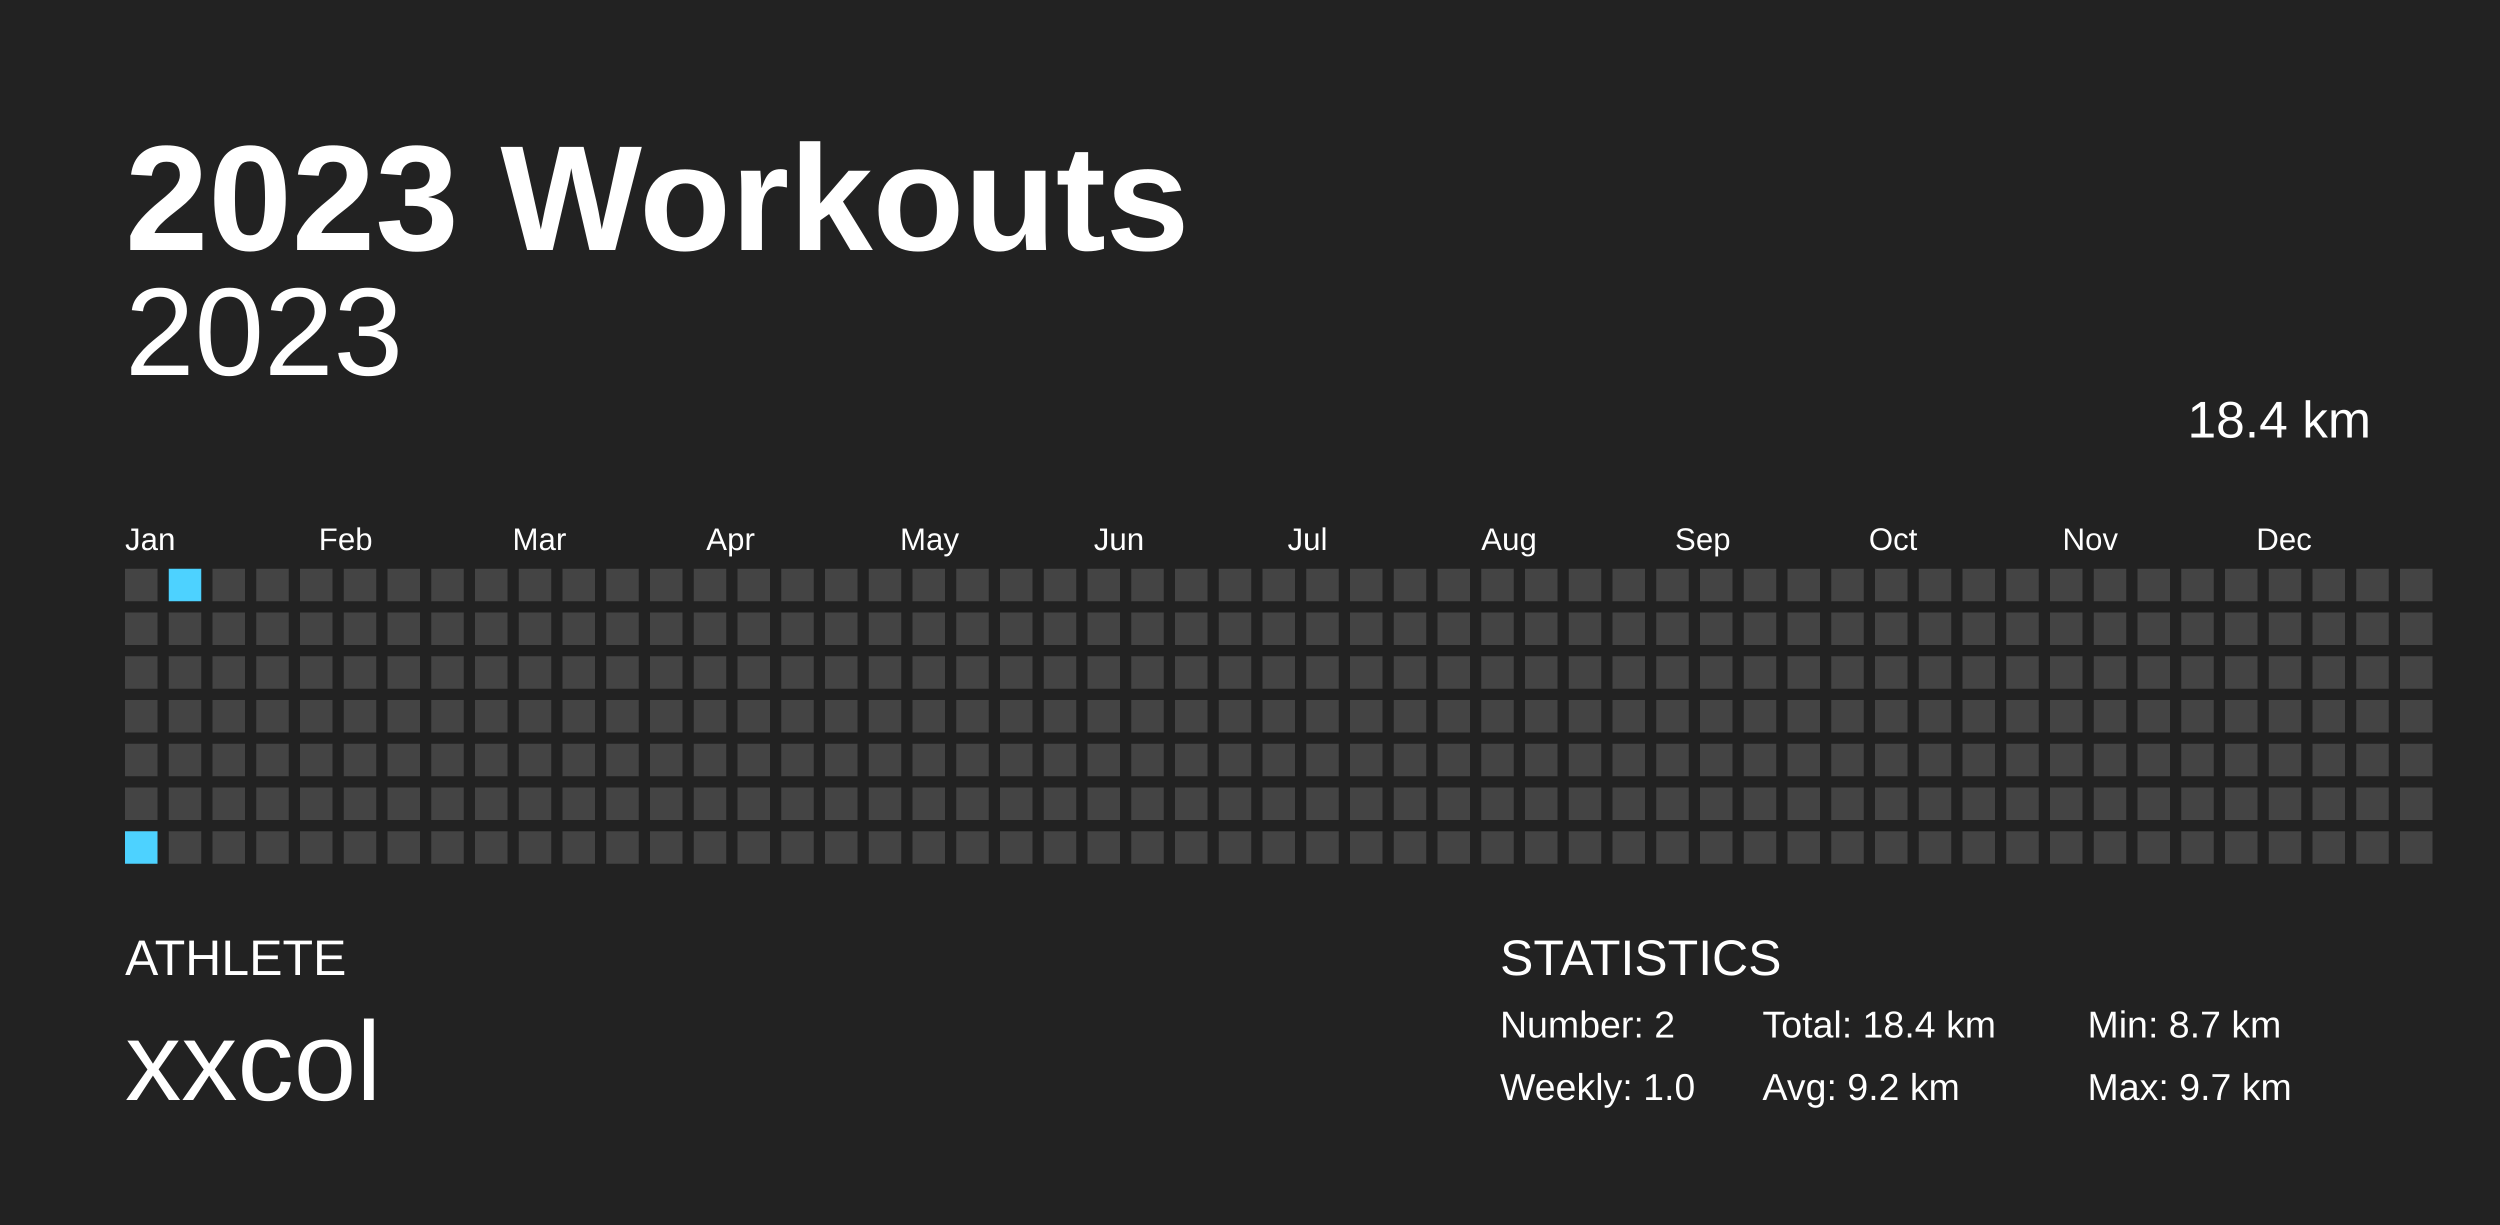
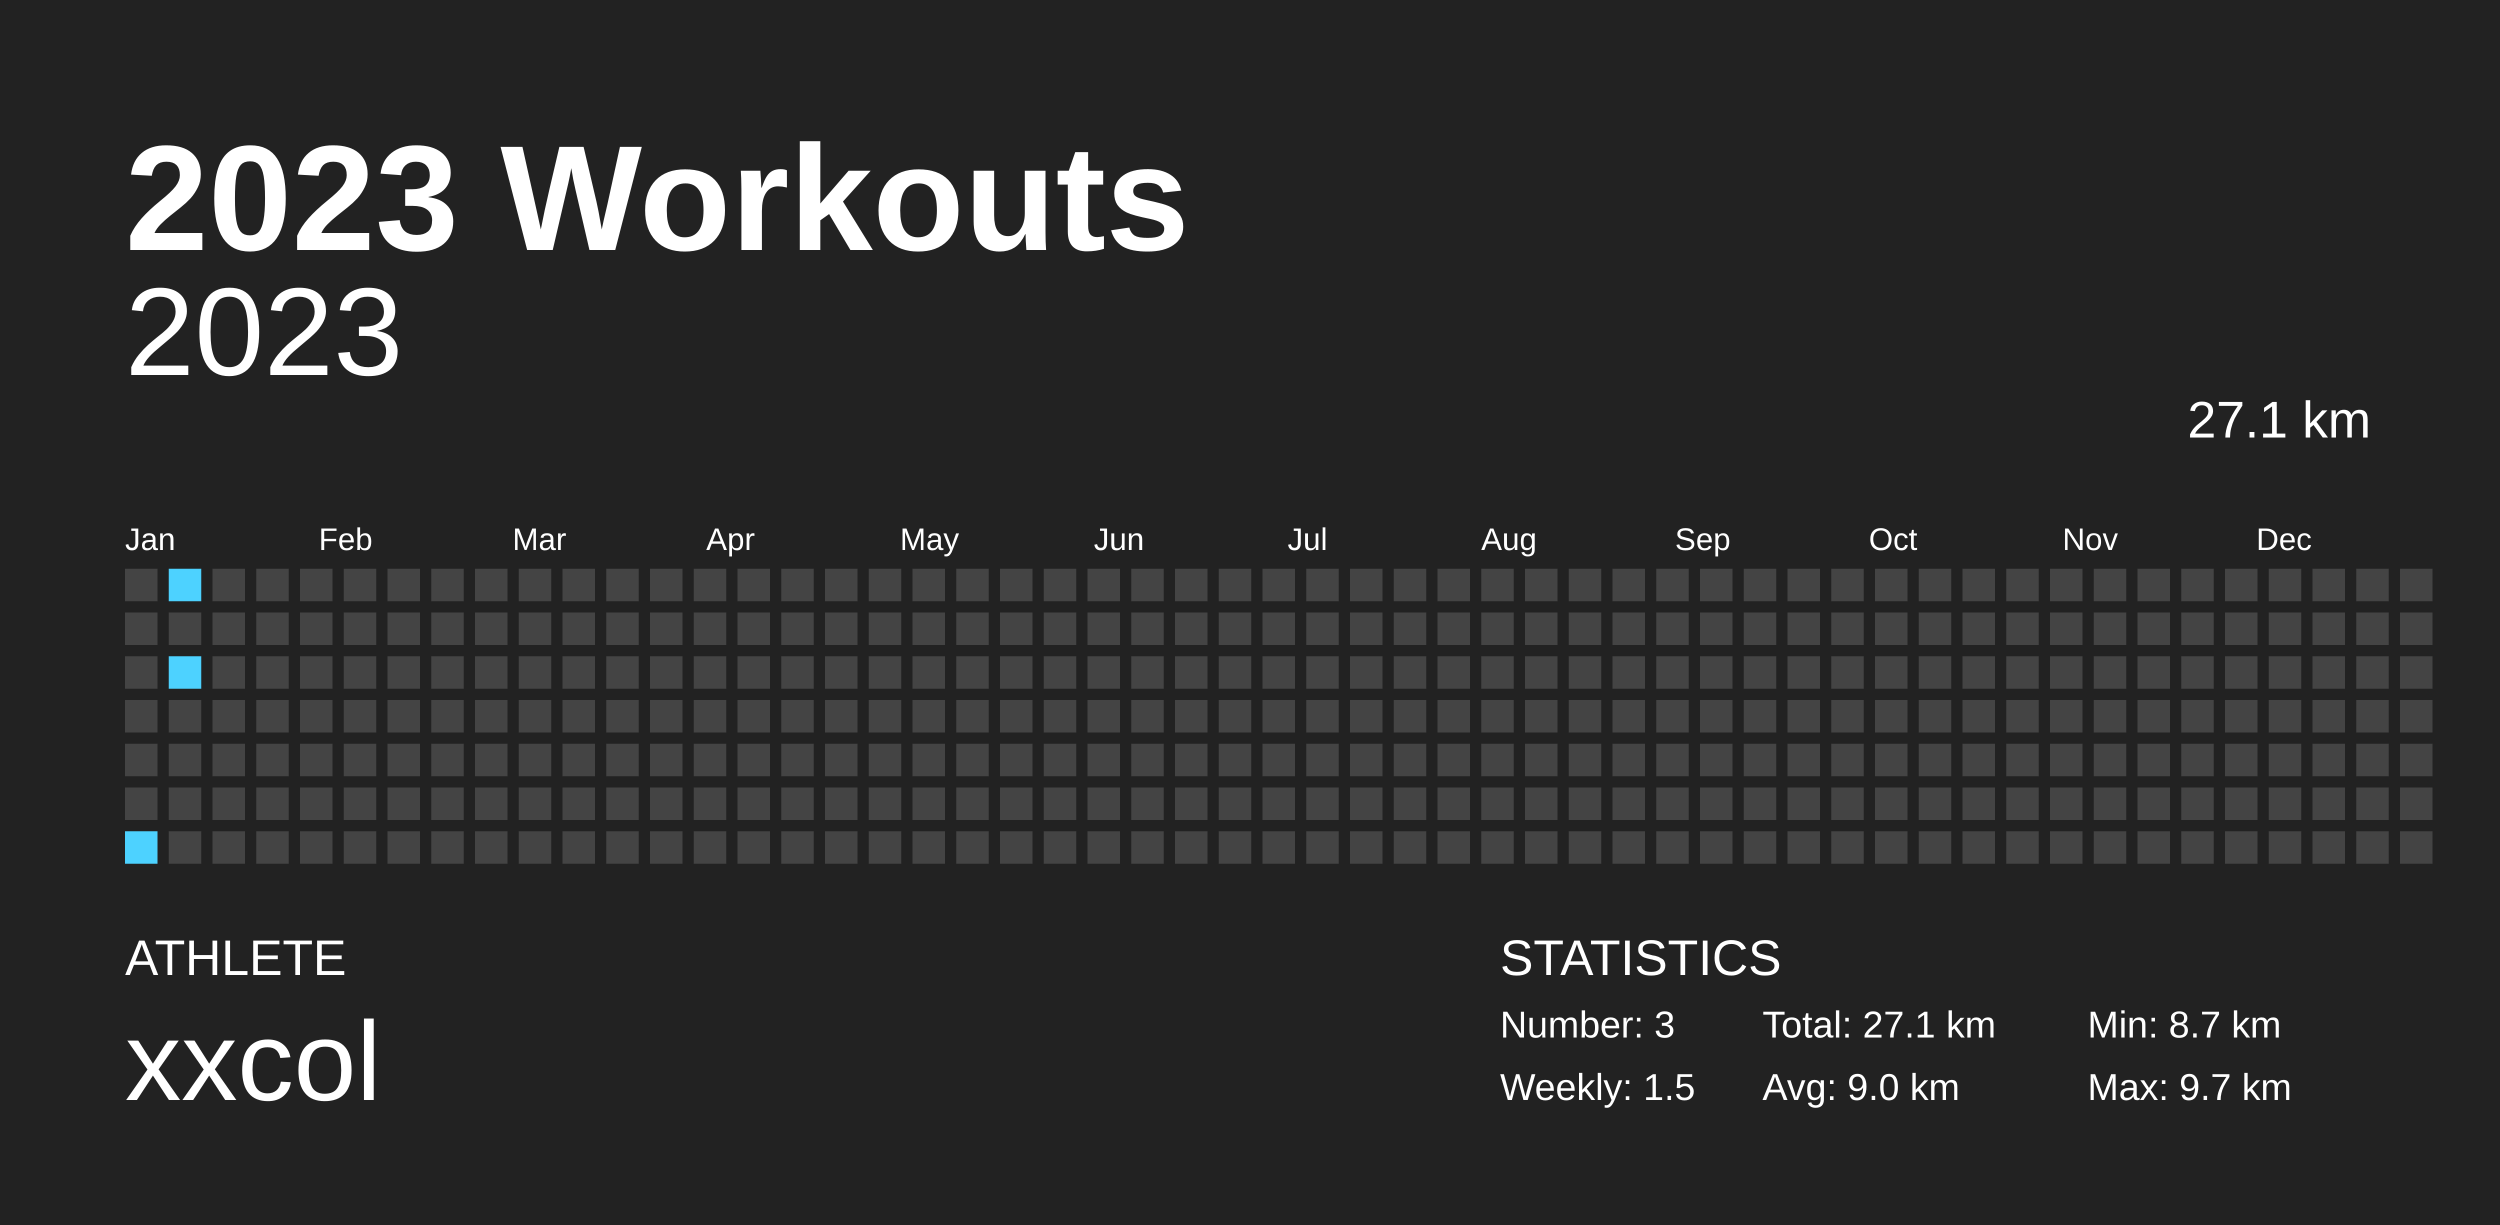
<svg xmlns="http://www.w3.org/2000/svg" baseProfile="full" height="98mm" version="1.1" viewBox="0,0,200,98" width="200mm">
  <defs />
  <rect fill="#222222" height="98" width="200" x="0" y="0" />
  <text fill="#FFFFFF" style="font-size:12px; font-family:Arial; font-weight:bold;" x="10" y="20">2023 Workouts</text>
  <text fill="#FFFFFF" style="font-size:4px; font-family:Arial" x="10" y="78">ATHLETE</text>
  <text fill="#FFFFFF" style="font-size:9px; font-family:Arial" x="10" y="88">xxcol</text>
  <text fill="#FFFFFF" style="font-size:4px; font-family:Arial" x="120" y="78">STATISTICS</text>
-   <text fill="#FFFFFF" style="font-size:3px; font-family:Arial" x="120" y="83">Number: 2</text>
-   <text fill="#FFFFFF" style="font-size:3px; font-family:Arial" x="120" y="88">Weekly: 1.0</text>
-   <text fill="#FFFFFF" style="font-size:3px; font-family:Arial" x="141" y="83">Total: 18.4 km</text>
-   <text fill="#FFFFFF" style="font-size:3px; font-family:Arial" x="141" y="88">Avg: 9.2 km</text>
+   <text fill="#FFFFFF" style="font-size:3px; font-family:Arial" x="120" y="83">Number: 3</text>
+   <text fill="#FFFFFF" style="font-size:3px; font-family:Arial" x="120" y="88">Weekly: 1.5</text>
+   <text fill="#FFFFFF" style="font-size:3px; font-family:Arial" x="141" y="83">Total: 27.1 km</text>
+   <text fill="#FFFFFF" style="font-size:3px; font-family:Arial" x="141" y="88">Avg: 9.0 km</text>
  <text fill="#FFFFFF" style="font-size:3px; font-family:Arial" x="167" y="83">Min: 8.7 km</text>
  <text fill="#FFFFFF" style="font-size:3px; font-family:Arial" x="167" y="88">Max: 9.7 km</text>
  <text alignment-baseline="hanging" fill="#FFFFFF" style="font-size:10.0px; font-family:Arial;" x="10" y="30">2023</text>
-   <text alignment-baseline="hanging" fill="#FFFFFF" style="font-size:4.125px; font-family:Arial;" x="175" y="35">18.4 km</text>
+   <text alignment-baseline="hanging" fill="#FFFFFF" style="font-size:4.125px; font-family:Arial;" x="175" y="35">27.1 km</text>
  <text fill="#FFFFFF" style="font-size:2.5px; font-family:Arial" x="10.0" y="44">Jan</text>
  <text fill="#FFFFFF" style="font-size:2.5px; font-family:Arial" x="25.5" y="44">Feb</text>
  <text fill="#FFFFFF" style="font-size:2.5px; font-family:Arial" x="41.0" y="44">Mar</text>
  <text fill="#FFFFFF" style="font-size:2.5px; font-family:Arial" x="56.5" y="44">Apr</text>
  <text fill="#FFFFFF" style="font-size:2.5px; font-family:Arial" x="72.0" y="44">May</text>
  <text fill="#FFFFFF" style="font-size:2.5px; font-family:Arial" x="87.5" y="44">Jun</text>
  <text fill="#FFFFFF" style="font-size:2.5px; font-family:Arial" x="103.0" y="44">Jul</text>
  <text fill="#FFFFFF" style="font-size:2.5px; font-family:Arial" x="118.5" y="44">Aug</text>
  <text fill="#FFFFFF" style="font-size:2.5px; font-family:Arial" x="134.0" y="44">Sep</text>
  <text fill="#FFFFFF" style="font-size:2.5px; font-family:Arial" x="149.5" y="44">Oct</text>
  <text fill="#FFFFFF" style="font-size:2.5px; font-family:Arial" x="165.0" y="44">Nov</text>
  <text fill="#FFFFFF" style="font-size:2.5px; font-family:Arial" x="180.5" y="44">Dec</text>
  <rect fill="#444444" height="2.6" width="2.6" x="10.0" y="45.5" />
  <rect fill="#444444" height="2.6" width="2.6" x="10.0" y="49.0" />
  <rect fill="#444444" height="2.6" width="2.6" x="10.0" y="52.5" />
  <rect fill="#444444" height="2.6" width="2.6" x="10.0" y="56.0" />
  <rect fill="#444444" height="2.6" width="2.6" x="10.0" y="59.5" />
  <rect fill="#444444" height="2.6" width="2.6" x="10.0" y="63.0" />
  <rect fill="#4dd2ff" height="2.6" width="2.6" x="10.0" y="66.5" />
  <rect fill="#4dd2ff" height="2.6" width="2.6" x="13.5" y="45.5" />
  <rect fill="#444444" height="2.6" width="2.6" x="13.5" y="49.0" />
-   <rect fill="#444444" height="2.6" width="2.6" x="13.5" y="52.5" />
+   <rect fill="#4dd2ff" height="2.6" width="2.6" x="13.5" y="52.5" />
  <rect fill="#444444" height="2.6" width="2.6" x="13.5" y="56.0" />
  <rect fill="#444444" height="2.6" width="2.6" x="13.5" y="59.5" />
  <rect fill="#444444" height="2.6" width="2.6" x="13.5" y="63.0" />
  <rect fill="#444444" height="2.6" width="2.6" x="13.5" y="66.5" />
  <rect fill="#444444" height="2.6" width="2.6" x="17.0" y="45.5" />
  <rect fill="#444444" height="2.6" width="2.6" x="17.0" y="49.0" />
  <rect fill="#444444" height="2.6" width="2.6" x="17.0" y="52.5" />
  <rect fill="#444444" height="2.6" width="2.6" x="17.0" y="56.0" />
  <rect fill="#444444" height="2.6" width="2.6" x="17.0" y="59.5" />
  <rect fill="#444444" height="2.6" width="2.6" x="17.0" y="63.0" />
  <rect fill="#444444" height="2.6" width="2.6" x="17.0" y="66.5" />
  <rect fill="#444444" height="2.6" width="2.6" x="20.5" y="45.5" />
  <rect fill="#444444" height="2.6" width="2.6" x="20.5" y="49.0" />
  <rect fill="#444444" height="2.6" width="2.6" x="20.5" y="52.5" />
  <rect fill="#444444" height="2.6" width="2.6" x="20.5" y="56.0" />
  <rect fill="#444444" height="2.6" width="2.6" x="20.5" y="59.5" />
  <rect fill="#444444" height="2.6" width="2.6" x="20.5" y="63.0" />
  <rect fill="#444444" height="2.6" width="2.6" x="20.5" y="66.5" />
  <rect fill="#444444" height="2.6" width="2.6" x="24.0" y="45.5" />
  <rect fill="#444444" height="2.6" width="2.6" x="24.0" y="49.0" />
  <rect fill="#444444" height="2.6" width="2.6" x="24.0" y="52.5" />
  <rect fill="#444444" height="2.6" width="2.6" x="24.0" y="56.0" />
  <rect fill="#444444" height="2.6" width="2.6" x="24.0" y="59.5" />
  <rect fill="#444444" height="2.6" width="2.6" x="24.0" y="63.0" />
  <rect fill="#444444" height="2.6" width="2.6" x="24.0" y="66.5" />
  <rect fill="#444444" height="2.6" width="2.6" x="27.5" y="45.5" />
  <rect fill="#444444" height="2.6" width="2.6" x="27.5" y="49.0" />
  <rect fill="#444444" height="2.6" width="2.6" x="27.5" y="52.5" />
  <rect fill="#444444" height="2.6" width="2.6" x="27.5" y="56.0" />
  <rect fill="#444444" height="2.6" width="2.6" x="27.5" y="59.5" />
  <rect fill="#444444" height="2.6" width="2.6" x="27.5" y="63.0" />
  <rect fill="#444444" height="2.6" width="2.6" x="27.5" y="66.5" />
  <rect fill="#444444" height="2.6" width="2.6" x="31.0" y="45.5" />
  <rect fill="#444444" height="2.6" width="2.6" x="31.0" y="49.0" />
  <rect fill="#444444" height="2.6" width="2.6" x="31.0" y="52.5" />
  <rect fill="#444444" height="2.6" width="2.6" x="31.0" y="56.0" />
  <rect fill="#444444" height="2.6" width="2.6" x="31.0" y="59.5" />
  <rect fill="#444444" height="2.6" width="2.6" x="31.0" y="63.0" />
  <rect fill="#444444" height="2.6" width="2.6" x="31.0" y="66.5" />
  <rect fill="#444444" height="2.6" width="2.6" x="34.5" y="45.5" />
  <rect fill="#444444" height="2.6" width="2.6" x="34.5" y="49.0" />
  <rect fill="#444444" height="2.6" width="2.6" x="34.5" y="52.5" />
  <rect fill="#444444" height="2.6" width="2.6" x="34.5" y="56.0" />
  <rect fill="#444444" height="2.6" width="2.6" x="34.5" y="59.5" />
  <rect fill="#444444" height="2.6" width="2.6" x="34.5" y="63.0" />
  <rect fill="#444444" height="2.6" width="2.6" x="34.5" y="66.5" />
  <rect fill="#444444" height="2.6" width="2.6" x="38.0" y="45.5" />
  <rect fill="#444444" height="2.6" width="2.6" x="38.0" y="49.0" />
  <rect fill="#444444" height="2.6" width="2.6" x="38.0" y="52.5" />
  <rect fill="#444444" height="2.6" width="2.6" x="38.0" y="56.0" />
  <rect fill="#444444" height="2.6" width="2.6" x="38.0" y="59.5" />
  <rect fill="#444444" height="2.6" width="2.6" x="38.0" y="63.0" />
  <rect fill="#444444" height="2.6" width="2.6" x="38.0" y="66.5" />
  <rect fill="#444444" height="2.6" width="2.6" x="41.5" y="45.5" />
  <rect fill="#444444" height="2.6" width="2.6" x="41.5" y="49.0" />
  <rect fill="#444444" height="2.6" width="2.6" x="41.5" y="52.5" />
  <rect fill="#444444" height="2.6" width="2.6" x="41.5" y="56.0" />
  <rect fill="#444444" height="2.6" width="2.6" x="41.5" y="59.5" />
  <rect fill="#444444" height="2.6" width="2.6" x="41.5" y="63.0" />
  <rect fill="#444444" height="2.6" width="2.6" x="41.5" y="66.5" />
  <rect fill="#444444" height="2.6" width="2.6" x="45.0" y="45.5" />
  <rect fill="#444444" height="2.6" width="2.6" x="45.0" y="49.0" />
  <rect fill="#444444" height="2.6" width="2.6" x="45.0" y="52.5" />
  <rect fill="#444444" height="2.6" width="2.6" x="45.0" y="56.0" />
  <rect fill="#444444" height="2.6" width="2.6" x="45.0" y="59.5" />
  <rect fill="#444444" height="2.6" width="2.6" x="45.0" y="63.0" />
  <rect fill="#444444" height="2.6" width="2.6" x="45.0" y="66.5" />
  <rect fill="#444444" height="2.6" width="2.6" x="48.5" y="45.5" />
  <rect fill="#444444" height="2.6" width="2.6" x="48.5" y="49.0" />
  <rect fill="#444444" height="2.6" width="2.6" x="48.5" y="52.5" />
  <rect fill="#444444" height="2.6" width="2.6" x="48.5" y="56.0" />
  <rect fill="#444444" height="2.6" width="2.6" x="48.5" y="59.5" />
  <rect fill="#444444" height="2.6" width="2.6" x="48.5" y="63.0" />
  <rect fill="#444444" height="2.6" width="2.6" x="48.5" y="66.5" />
  <rect fill="#444444" height="2.6" width="2.6" x="52.0" y="45.5" />
  <rect fill="#444444" height="2.6" width="2.6" x="52.0" y="49.0" />
  <rect fill="#444444" height="2.6" width="2.6" x="52.0" y="52.5" />
  <rect fill="#444444" height="2.6" width="2.6" x="52.0" y="56.0" />
  <rect fill="#444444" height="2.6" width="2.6" x="52.0" y="59.5" />
  <rect fill="#444444" height="2.6" width="2.6" x="52.0" y="63.0" />
  <rect fill="#444444" height="2.6" width="2.6" x="52.0" y="66.5" />
  <rect fill="#444444" height="2.6" width="2.6" x="55.5" y="45.5" />
  <rect fill="#444444" height="2.6" width="2.6" x="55.5" y="49.0" />
  <rect fill="#444444" height="2.6" width="2.6" x="55.5" y="52.5" />
  <rect fill="#444444" height="2.6" width="2.6" x="55.5" y="56.0" />
  <rect fill="#444444" height="2.6" width="2.6" x="55.5" y="59.5" />
  <rect fill="#444444" height="2.6" width="2.6" x="55.5" y="63.0" />
  <rect fill="#444444" height="2.6" width="2.6" x="55.5" y="66.5" />
  <rect fill="#444444" height="2.6" width="2.6" x="59.0" y="45.5" />
  <rect fill="#444444" height="2.6" width="2.6" x="59.0" y="49.0" />
  <rect fill="#444444" height="2.6" width="2.6" x="59.0" y="52.5" />
  <rect fill="#444444" height="2.6" width="2.6" x="59.0" y="56.0" />
  <rect fill="#444444" height="2.6" width="2.6" x="59.0" y="59.5" />
  <rect fill="#444444" height="2.6" width="2.6" x="59.0" y="63.0" />
  <rect fill="#444444" height="2.6" width="2.6" x="59.0" y="66.5" />
  <rect fill="#444444" height="2.6" width="2.6" x="62.5" y="45.5" />
  <rect fill="#444444" height="2.6" width="2.6" x="62.5" y="49.0" />
  <rect fill="#444444" height="2.6" width="2.6" x="62.5" y="52.5" />
  <rect fill="#444444" height="2.6" width="2.6" x="62.5" y="56.0" />
  <rect fill="#444444" height="2.6" width="2.6" x="62.5" y="59.5" />
  <rect fill="#444444" height="2.6" width="2.6" x="62.5" y="63.0" />
  <rect fill="#444444" height="2.6" width="2.6" x="62.5" y="66.5" />
  <rect fill="#444444" height="2.6" width="2.6" x="66.0" y="45.5" />
  <rect fill="#444444" height="2.6" width="2.6" x="66.0" y="49.0" />
  <rect fill="#444444" height="2.6" width="2.6" x="66.0" y="52.5" />
  <rect fill="#444444" height="2.6" width="2.6" x="66.0" y="56.0" />
  <rect fill="#444444" height="2.6" width="2.6" x="66.0" y="59.5" />
  <rect fill="#444444" height="2.6" width="2.6" x="66.0" y="63.0" />
  <rect fill="#444444" height="2.6" width="2.6" x="66.0" y="66.5" />
  <rect fill="#444444" height="2.6" width="2.6" x="69.5" y="45.5" />
  <rect fill="#444444" height="2.6" width="2.6" x="69.5" y="49.0" />
  <rect fill="#444444" height="2.6" width="2.6" x="69.5" y="52.5" />
  <rect fill="#444444" height="2.6" width="2.6" x="69.5" y="56.0" />
  <rect fill="#444444" height="2.6" width="2.6" x="69.5" y="59.5" />
  <rect fill="#444444" height="2.6" width="2.6" x="69.5" y="63.0" />
  <rect fill="#444444" height="2.6" width="2.6" x="69.5" y="66.5" />
  <rect fill="#444444" height="2.6" width="2.6" x="73.0" y="45.5" />
  <rect fill="#444444" height="2.6" width="2.6" x="73.0" y="49.0" />
  <rect fill="#444444" height="2.6" width="2.6" x="73.0" y="52.5" />
  <rect fill="#444444" height="2.6" width="2.6" x="73.0" y="56.0" />
  <rect fill="#444444" height="2.6" width="2.6" x="73.0" y="59.5" />
  <rect fill="#444444" height="2.6" width="2.6" x="73.0" y="63.0" />
  <rect fill="#444444" height="2.6" width="2.6" x="73.0" y="66.5" />
  <rect fill="#444444" height="2.6" width="2.6" x="76.5" y="45.5" />
  <rect fill="#444444" height="2.6" width="2.6" x="76.5" y="49.0" />
  <rect fill="#444444" height="2.6" width="2.6" x="76.5" y="52.5" />
  <rect fill="#444444" height="2.6" width="2.6" x="76.5" y="56.0" />
  <rect fill="#444444" height="2.6" width="2.6" x="76.5" y="59.5" />
  <rect fill="#444444" height="2.6" width="2.6" x="76.5" y="63.0" />
  <rect fill="#444444" height="2.6" width="2.6" x="76.5" y="66.5" />
  <rect fill="#444444" height="2.6" width="2.6" x="80.0" y="45.5" />
  <rect fill="#444444" height="2.6" width="2.6" x="80.0" y="49.0" />
  <rect fill="#444444" height="2.6" width="2.6" x="80.0" y="52.5" />
  <rect fill="#444444" height="2.6" width="2.6" x="80.0" y="56.0" />
  <rect fill="#444444" height="2.6" width="2.6" x="80.0" y="59.5" />
  <rect fill="#444444" height="2.6" width="2.6" x="80.0" y="63.0" />
  <rect fill="#444444" height="2.6" width="2.6" x="80.0" y="66.5" />
  <rect fill="#444444" height="2.6" width="2.6" x="83.5" y="45.5" />
  <rect fill="#444444" height="2.6" width="2.6" x="83.5" y="49.0" />
  <rect fill="#444444" height="2.6" width="2.6" x="83.5" y="52.5" />
  <rect fill="#444444" height="2.6" width="2.6" x="83.5" y="56.0" />
  <rect fill="#444444" height="2.6" width="2.6" x="83.5" y="59.5" />
  <rect fill="#444444" height="2.6" width="2.6" x="83.5" y="63.0" />
  <rect fill="#444444" height="2.6" width="2.6" x="83.5" y="66.5" />
  <rect fill="#444444" height="2.6" width="2.6" x="87.0" y="45.5" />
  <rect fill="#444444" height="2.6" width="2.6" x="87.0" y="49.0" />
  <rect fill="#444444" height="2.6" width="2.6" x="87.0" y="52.5" />
  <rect fill="#444444" height="2.6" width="2.6" x="87.0" y="56.0" />
  <rect fill="#444444" height="2.6" width="2.6" x="87.0" y="59.5" />
  <rect fill="#444444" height="2.6" width="2.6" x="87.0" y="63.0" />
  <rect fill="#444444" height="2.6" width="2.6" x="87.0" y="66.5" />
  <rect fill="#444444" height="2.6" width="2.6" x="90.5" y="45.5" />
  <rect fill="#444444" height="2.6" width="2.6" x="90.5" y="49.0" />
  <rect fill="#444444" height="2.6" width="2.6" x="90.5" y="52.5" />
  <rect fill="#444444" height="2.6" width="2.6" x="90.5" y="56.0" />
  <rect fill="#444444" height="2.6" width="2.6" x="90.5" y="59.5" />
  <rect fill="#444444" height="2.6" width="2.6" x="90.5" y="63.0" />
  <rect fill="#444444" height="2.6" width="2.6" x="90.5" y="66.5" />
  <rect fill="#444444" height="2.6" width="2.6" x="94.0" y="45.5" />
  <rect fill="#444444" height="2.6" width="2.6" x="94.0" y="49.0" />
  <rect fill="#444444" height="2.6" width="2.6" x="94.0" y="52.5" />
  <rect fill="#444444" height="2.6" width="2.6" x="94.0" y="56.0" />
  <rect fill="#444444" height="2.6" width="2.6" x="94.0" y="59.5" />
  <rect fill="#444444" height="2.6" width="2.6" x="94.0" y="63.0" />
  <rect fill="#444444" height="2.6" width="2.6" x="94.0" y="66.5" />
  <rect fill="#444444" height="2.6" width="2.6" x="97.5" y="45.5" />
  <rect fill="#444444" height="2.6" width="2.6" x="97.5" y="49.0" />
  <rect fill="#444444" height="2.6" width="2.6" x="97.5" y="52.5" />
  <rect fill="#444444" height="2.6" width="2.6" x="97.5" y="56.0" />
  <rect fill="#444444" height="2.6" width="2.6" x="97.5" y="59.5" />
  <rect fill="#444444" height="2.6" width="2.6" x="97.5" y="63.0" />
  <rect fill="#444444" height="2.6" width="2.6" x="97.5" y="66.5" />
  <rect fill="#444444" height="2.6" width="2.6" x="101.0" y="45.5" />
  <rect fill="#444444" height="2.6" width="2.6" x="101.0" y="49.0" />
  <rect fill="#444444" height="2.6" width="2.6" x="101.0" y="52.5" />
  <rect fill="#444444" height="2.6" width="2.6" x="101.0" y="56.0" />
  <rect fill="#444444" height="2.6" width="2.6" x="101.0" y="59.5" />
  <rect fill="#444444" height="2.6" width="2.6" x="101.0" y="63.0" />
  <rect fill="#444444" height="2.6" width="2.6" x="101.0" y="66.5" />
  <rect fill="#444444" height="2.6" width="2.6" x="104.5" y="45.5" />
  <rect fill="#444444" height="2.6" width="2.6" x="104.5" y="49.0" />
  <rect fill="#444444" height="2.6" width="2.6" x="104.5" y="52.5" />
  <rect fill="#444444" height="2.6" width="2.6" x="104.5" y="56.0" />
  <rect fill="#444444" height="2.6" width="2.6" x="104.5" y="59.5" />
  <rect fill="#444444" height="2.6" width="2.6" x="104.5" y="63.0" />
  <rect fill="#444444" height="2.6" width="2.6" x="104.5" y="66.5" />
  <rect fill="#444444" height="2.6" width="2.6" x="108.0" y="45.5" />
  <rect fill="#444444" height="2.6" width="2.6" x="108.0" y="49.0" />
  <rect fill="#444444" height="2.6" width="2.6" x="108.0" y="52.5" />
  <rect fill="#444444" height="2.6" width="2.6" x="108.0" y="56.0" />
  <rect fill="#444444" height="2.6" width="2.6" x="108.0" y="59.5" />
  <rect fill="#444444" height="2.6" width="2.6" x="108.0" y="63.0" />
  <rect fill="#444444" height="2.6" width="2.6" x="108.0" y="66.5" />
  <rect fill="#444444" height="2.6" width="2.6" x="111.5" y="45.5" />
  <rect fill="#444444" height="2.6" width="2.6" x="111.5" y="49.0" />
  <rect fill="#444444" height="2.6" width="2.6" x="111.5" y="52.5" />
  <rect fill="#444444" height="2.6" width="2.6" x="111.5" y="56.0" />
  <rect fill="#444444" height="2.6" width="2.6" x="111.5" y="59.5" />
  <rect fill="#444444" height="2.6" width="2.6" x="111.5" y="63.0" />
  <rect fill="#444444" height="2.6" width="2.6" x="111.5" y="66.5" />
  <rect fill="#444444" height="2.6" width="2.6" x="115.0" y="45.5" />
  <rect fill="#444444" height="2.6" width="2.6" x="115.0" y="49.0" />
  <rect fill="#444444" height="2.6" width="2.6" x="115.0" y="52.5" />
  <rect fill="#444444" height="2.6" width="2.6" x="115.0" y="56.0" />
  <rect fill="#444444" height="2.6" width="2.6" x="115.0" y="59.5" />
  <rect fill="#444444" height="2.6" width="2.6" x="115.0" y="63.0" />
  <rect fill="#444444" height="2.6" width="2.6" x="115.0" y="66.5" />
  <rect fill="#444444" height="2.6" width="2.6" x="118.5" y="45.5" />
  <rect fill="#444444" height="2.6" width="2.6" x="118.5" y="49.0" />
  <rect fill="#444444" height="2.6" width="2.6" x="118.5" y="52.5" />
  <rect fill="#444444" height="2.6" width="2.6" x="118.5" y="56.0" />
  <rect fill="#444444" height="2.6" width="2.6" x="118.5" y="59.5" />
  <rect fill="#444444" height="2.6" width="2.6" x="118.5" y="63.0" />
  <rect fill="#444444" height="2.6" width="2.6" x="118.5" y="66.5" />
  <rect fill="#444444" height="2.6" width="2.6" x="122.0" y="45.5" />
  <rect fill="#444444" height="2.6" width="2.6" x="122.0" y="49.0" />
  <rect fill="#444444" height="2.6" width="2.6" x="122.0" y="52.5" />
  <rect fill="#444444" height="2.6" width="2.6" x="122.0" y="56.0" />
  <rect fill="#444444" height="2.6" width="2.6" x="122.0" y="59.5" />
  <rect fill="#444444" height="2.6" width="2.6" x="122.0" y="63.0" />
  <rect fill="#444444" height="2.6" width="2.6" x="122.0" y="66.5" />
  <rect fill="#444444" height="2.6" width="2.6" x="125.5" y="45.5" />
  <rect fill="#444444" height="2.6" width="2.6" x="125.5" y="49.0" />
  <rect fill="#444444" height="2.6" width="2.6" x="125.5" y="52.5" />
  <rect fill="#444444" height="2.6" width="2.6" x="125.5" y="56.0" />
  <rect fill="#444444" height="2.6" width="2.6" x="125.5" y="59.5" />
  <rect fill="#444444" height="2.6" width="2.6" x="125.5" y="63.0" />
  <rect fill="#444444" height="2.6" width="2.6" x="125.5" y="66.5" />
  <rect fill="#444444" height="2.6" width="2.6" x="129.0" y="45.5" />
  <rect fill="#444444" height="2.6" width="2.6" x="129.0" y="49.0" />
  <rect fill="#444444" height="2.6" width="2.6" x="129.0" y="52.5" />
  <rect fill="#444444" height="2.6" width="2.6" x="129.0" y="56.0" />
  <rect fill="#444444" height="2.6" width="2.6" x="129.0" y="59.5" />
  <rect fill="#444444" height="2.6" width="2.6" x="129.0" y="63.0" />
  <rect fill="#444444" height="2.6" width="2.6" x="129.0" y="66.5" />
  <rect fill="#444444" height="2.6" width="2.6" x="132.5" y="45.5" />
  <rect fill="#444444" height="2.6" width="2.6" x="132.5" y="49.0" />
  <rect fill="#444444" height="2.6" width="2.6" x="132.5" y="52.5" />
  <rect fill="#444444" height="2.6" width="2.6" x="132.5" y="56.0" />
  <rect fill="#444444" height="2.6" width="2.6" x="132.5" y="59.5" />
  <rect fill="#444444" height="2.6" width="2.6" x="132.5" y="63.0" />
  <rect fill="#444444" height="2.6" width="2.6" x="132.5" y="66.5" />
  <rect fill="#444444" height="2.6" width="2.6" x="136.0" y="45.5" />
  <rect fill="#444444" height="2.6" width="2.6" x="136.0" y="49.0" />
  <rect fill="#444444" height="2.6" width="2.6" x="136.0" y="52.5" />
  <rect fill="#444444" height="2.6" width="2.6" x="136.0" y="56.0" />
  <rect fill="#444444" height="2.6" width="2.6" x="136.0" y="59.5" />
  <rect fill="#444444" height="2.6" width="2.6" x="136.0" y="63.0" />
  <rect fill="#444444" height="2.6" width="2.6" x="136.0" y="66.5" />
  <rect fill="#444444" height="2.6" width="2.6" x="139.5" y="45.5" />
  <rect fill="#444444" height="2.6" width="2.6" x="139.5" y="49.0" />
  <rect fill="#444444" height="2.6" width="2.6" x="139.5" y="52.5" />
  <rect fill="#444444" height="2.6" width="2.6" x="139.5" y="56.0" />
  <rect fill="#444444" height="2.6" width="2.6" x="139.5" y="59.5" />
  <rect fill="#444444" height="2.6" width="2.6" x="139.5" y="63.0" />
  <rect fill="#444444" height="2.6" width="2.6" x="139.5" y="66.5" />
  <rect fill="#444444" height="2.6" width="2.6" x="143.0" y="45.5" />
  <rect fill="#444444" height="2.6" width="2.6" x="143.0" y="49.0" />
  <rect fill="#444444" height="2.6" width="2.6" x="143.0" y="52.5" />
  <rect fill="#444444" height="2.6" width="2.6" x="143.0" y="56.0" />
  <rect fill="#444444" height="2.6" width="2.6" x="143.0" y="59.5" />
  <rect fill="#444444" height="2.6" width="2.6" x="143.0" y="63.0" />
  <rect fill="#444444" height="2.6" width="2.6" x="143.0" y="66.5" />
  <rect fill="#444444" height="2.6" width="2.6" x="146.5" y="45.5" />
  <rect fill="#444444" height="2.6" width="2.6" x="146.5" y="49.0" />
  <rect fill="#444444" height="2.6" width="2.6" x="146.5" y="52.5" />
  <rect fill="#444444" height="2.6" width="2.6" x="146.5" y="56.0" />
  <rect fill="#444444" height="2.6" width="2.6" x="146.5" y="59.5" />
  <rect fill="#444444" height="2.6" width="2.6" x="146.5" y="63.0" />
  <rect fill="#444444" height="2.6" width="2.6" x="146.5" y="66.5" />
  <rect fill="#444444" height="2.6" width="2.6" x="150.0" y="45.5" />
  <rect fill="#444444" height="2.6" width="2.6" x="150.0" y="49.0" />
  <rect fill="#444444" height="2.6" width="2.6" x="150.0" y="52.5" />
  <rect fill="#444444" height="2.6" width="2.6" x="150.0" y="56.0" />
  <rect fill="#444444" height="2.6" width="2.6" x="150.0" y="59.5" />
  <rect fill="#444444" height="2.6" width="2.6" x="150.0" y="63.0" />
  <rect fill="#444444" height="2.6" width="2.6" x="150.0" y="66.5" />
  <rect fill="#444444" height="2.6" width="2.6" x="153.5" y="45.5" />
  <rect fill="#444444" height="2.6" width="2.6" x="153.5" y="49.0" />
  <rect fill="#444444" height="2.6" width="2.6" x="153.5" y="52.5" />
  <rect fill="#444444" height="2.6" width="2.6" x="153.5" y="56.0" />
  <rect fill="#444444" height="2.6" width="2.6" x="153.5" y="59.5" />
  <rect fill="#444444" height="2.6" width="2.6" x="153.5" y="63.0" />
  <rect fill="#444444" height="2.6" width="2.6" x="153.5" y="66.5" />
  <rect fill="#444444" height="2.6" width="2.6" x="157.0" y="45.5" />
  <rect fill="#444444" height="2.6" width="2.6" x="157.0" y="49.0" />
  <rect fill="#444444" height="2.6" width="2.6" x="157.0" y="52.5" />
  <rect fill="#444444" height="2.6" width="2.6" x="157.0" y="56.0" />
  <rect fill="#444444" height="2.6" width="2.6" x="157.0" y="59.5" />
  <rect fill="#444444" height="2.6" width="2.6" x="157.0" y="63.0" />
  <rect fill="#444444" height="2.6" width="2.6" x="157.0" y="66.5" />
  <rect fill="#444444" height="2.6" width="2.6" x="160.5" y="45.5" />
  <rect fill="#444444" height="2.6" width="2.6" x="160.5" y="49.0" />
  <rect fill="#444444" height="2.6" width="2.6" x="160.5" y="52.5" />
  <rect fill="#444444" height="2.6" width="2.6" x="160.5" y="56.0" />
  <rect fill="#444444" height="2.6" width="2.6" x="160.5" y="59.5" />
  <rect fill="#444444" height="2.6" width="2.6" x="160.5" y="63.0" />
  <rect fill="#444444" height="2.6" width="2.6" x="160.5" y="66.5" />
  <rect fill="#444444" height="2.6" width="2.6" x="164.0" y="45.5" />
  <rect fill="#444444" height="2.6" width="2.6" x="164.0" y="49.0" />
  <rect fill="#444444" height="2.6" width="2.6" x="164.0" y="52.5" />
  <rect fill="#444444" height="2.6" width="2.6" x="164.0" y="56.0" />
  <rect fill="#444444" height="2.6" width="2.6" x="164.0" y="59.5" />
  <rect fill="#444444" height="2.6" width="2.6" x="164.0" y="63.0" />
  <rect fill="#444444" height="2.6" width="2.6" x="164.0" y="66.5" />
  <rect fill="#444444" height="2.6" width="2.6" x="167.5" y="45.5" />
  <rect fill="#444444" height="2.6" width="2.6" x="167.5" y="49.0" />
  <rect fill="#444444" height="2.6" width="2.6" x="167.5" y="52.5" />
  <rect fill="#444444" height="2.6" width="2.6" x="167.5" y="56.0" />
  <rect fill="#444444" height="2.6" width="2.6" x="167.5" y="59.5" />
  <rect fill="#444444" height="2.6" width="2.6" x="167.5" y="63.0" />
  <rect fill="#444444" height="2.6" width="2.6" x="167.5" y="66.5" />
  <rect fill="#444444" height="2.6" width="2.6" x="171.0" y="45.5" />
  <rect fill="#444444" height="2.6" width="2.6" x="171.0" y="49.0" />
  <rect fill="#444444" height="2.6" width="2.6" x="171.0" y="52.5" />
  <rect fill="#444444" height="2.6" width="2.6" x="171.0" y="56.0" />
  <rect fill="#444444" height="2.6" width="2.6" x="171.0" y="59.5" />
  <rect fill="#444444" height="2.6" width="2.6" x="171.0" y="63.0" />
  <rect fill="#444444" height="2.6" width="2.6" x="171.0" y="66.5" />
  <rect fill="#444444" height="2.6" width="2.6" x="174.5" y="45.5" />
  <rect fill="#444444" height="2.6" width="2.6" x="174.5" y="49.0" />
  <rect fill="#444444" height="2.6" width="2.6" x="174.5" y="52.5" />
  <rect fill="#444444" height="2.6" width="2.6" x="174.5" y="56.0" />
  <rect fill="#444444" height="2.6" width="2.6" x="174.5" y="59.5" />
  <rect fill="#444444" height="2.6" width="2.6" x="174.5" y="63.0" />
  <rect fill="#444444" height="2.6" width="2.6" x="174.5" y="66.5" />
  <rect fill="#444444" height="2.6" width="2.6" x="178.0" y="45.5" />
  <rect fill="#444444" height="2.6" width="2.6" x="178.0" y="49.0" />
  <rect fill="#444444" height="2.6" width="2.6" x="178.0" y="52.5" />
  <rect fill="#444444" height="2.6" width="2.6" x="178.0" y="56.0" />
  <rect fill="#444444" height="2.6" width="2.6" x="178.0" y="59.5" />
  <rect fill="#444444" height="2.6" width="2.6" x="178.0" y="63.0" />
  <rect fill="#444444" height="2.6" width="2.6" x="178.0" y="66.5" />
  <rect fill="#444444" height="2.6" width="2.6" x="181.5" y="45.5" />
  <rect fill="#444444" height="2.6" width="2.6" x="181.5" y="49.0" />
  <rect fill="#444444" height="2.6" width="2.6" x="181.5" y="52.5" />
  <rect fill="#444444" height="2.6" width="2.6" x="181.5" y="56.0" />
  <rect fill="#444444" height="2.6" width="2.6" x="181.5" y="59.5" />
  <rect fill="#444444" height="2.6" width="2.6" x="181.5" y="63.0" />
  <rect fill="#444444" height="2.6" width="2.6" x="181.5" y="66.5" />
  <rect fill="#444444" height="2.6" width="2.6" x="185.0" y="45.5" />
  <rect fill="#444444" height="2.6" width="2.6" x="185.0" y="49.0" />
  <rect fill="#444444" height="2.6" width="2.6" x="185.0" y="52.5" />
  <rect fill="#444444" height="2.6" width="2.6" x="185.0" y="56.0" />
  <rect fill="#444444" height="2.6" width="2.6" x="185.0" y="59.5" />
  <rect fill="#444444" height="2.6" width="2.6" x="185.0" y="63.0" />
  <rect fill="#444444" height="2.6" width="2.6" x="185.0" y="66.5" />
  <rect fill="#444444" height="2.6" width="2.6" x="188.5" y="45.5" />
  <rect fill="#444444" height="2.6" width="2.6" x="188.5" y="49.0" />
  <rect fill="#444444" height="2.6" width="2.6" x="188.5" y="52.5" />
  <rect fill="#444444" height="2.6" width="2.6" x="188.5" y="56.0" />
  <rect fill="#444444" height="2.6" width="2.6" x="188.5" y="59.5" />
  <rect fill="#444444" height="2.6" width="2.6" x="188.5" y="63.0" />
  <rect fill="#444444" height="2.6" width="2.6" x="188.5" y="66.5" />
  <rect fill="#444444" height="2.6" width="2.6" x="192.0" y="45.5" />
  <rect fill="#444444" height="2.6" width="2.6" x="192.0" y="49.0" />
  <rect fill="#444444" height="2.6" width="2.6" x="192.0" y="52.5" />
  <rect fill="#444444" height="2.6" width="2.6" x="192.0" y="56.0" />
  <rect fill="#444444" height="2.6" width="2.6" x="192.0" y="59.5" />
  <rect fill="#444444" height="2.6" width="2.6" x="192.0" y="63.0" />
  <rect fill="#444444" height="2.6" width="2.6" x="192.0" y="66.5" />
</svg>
